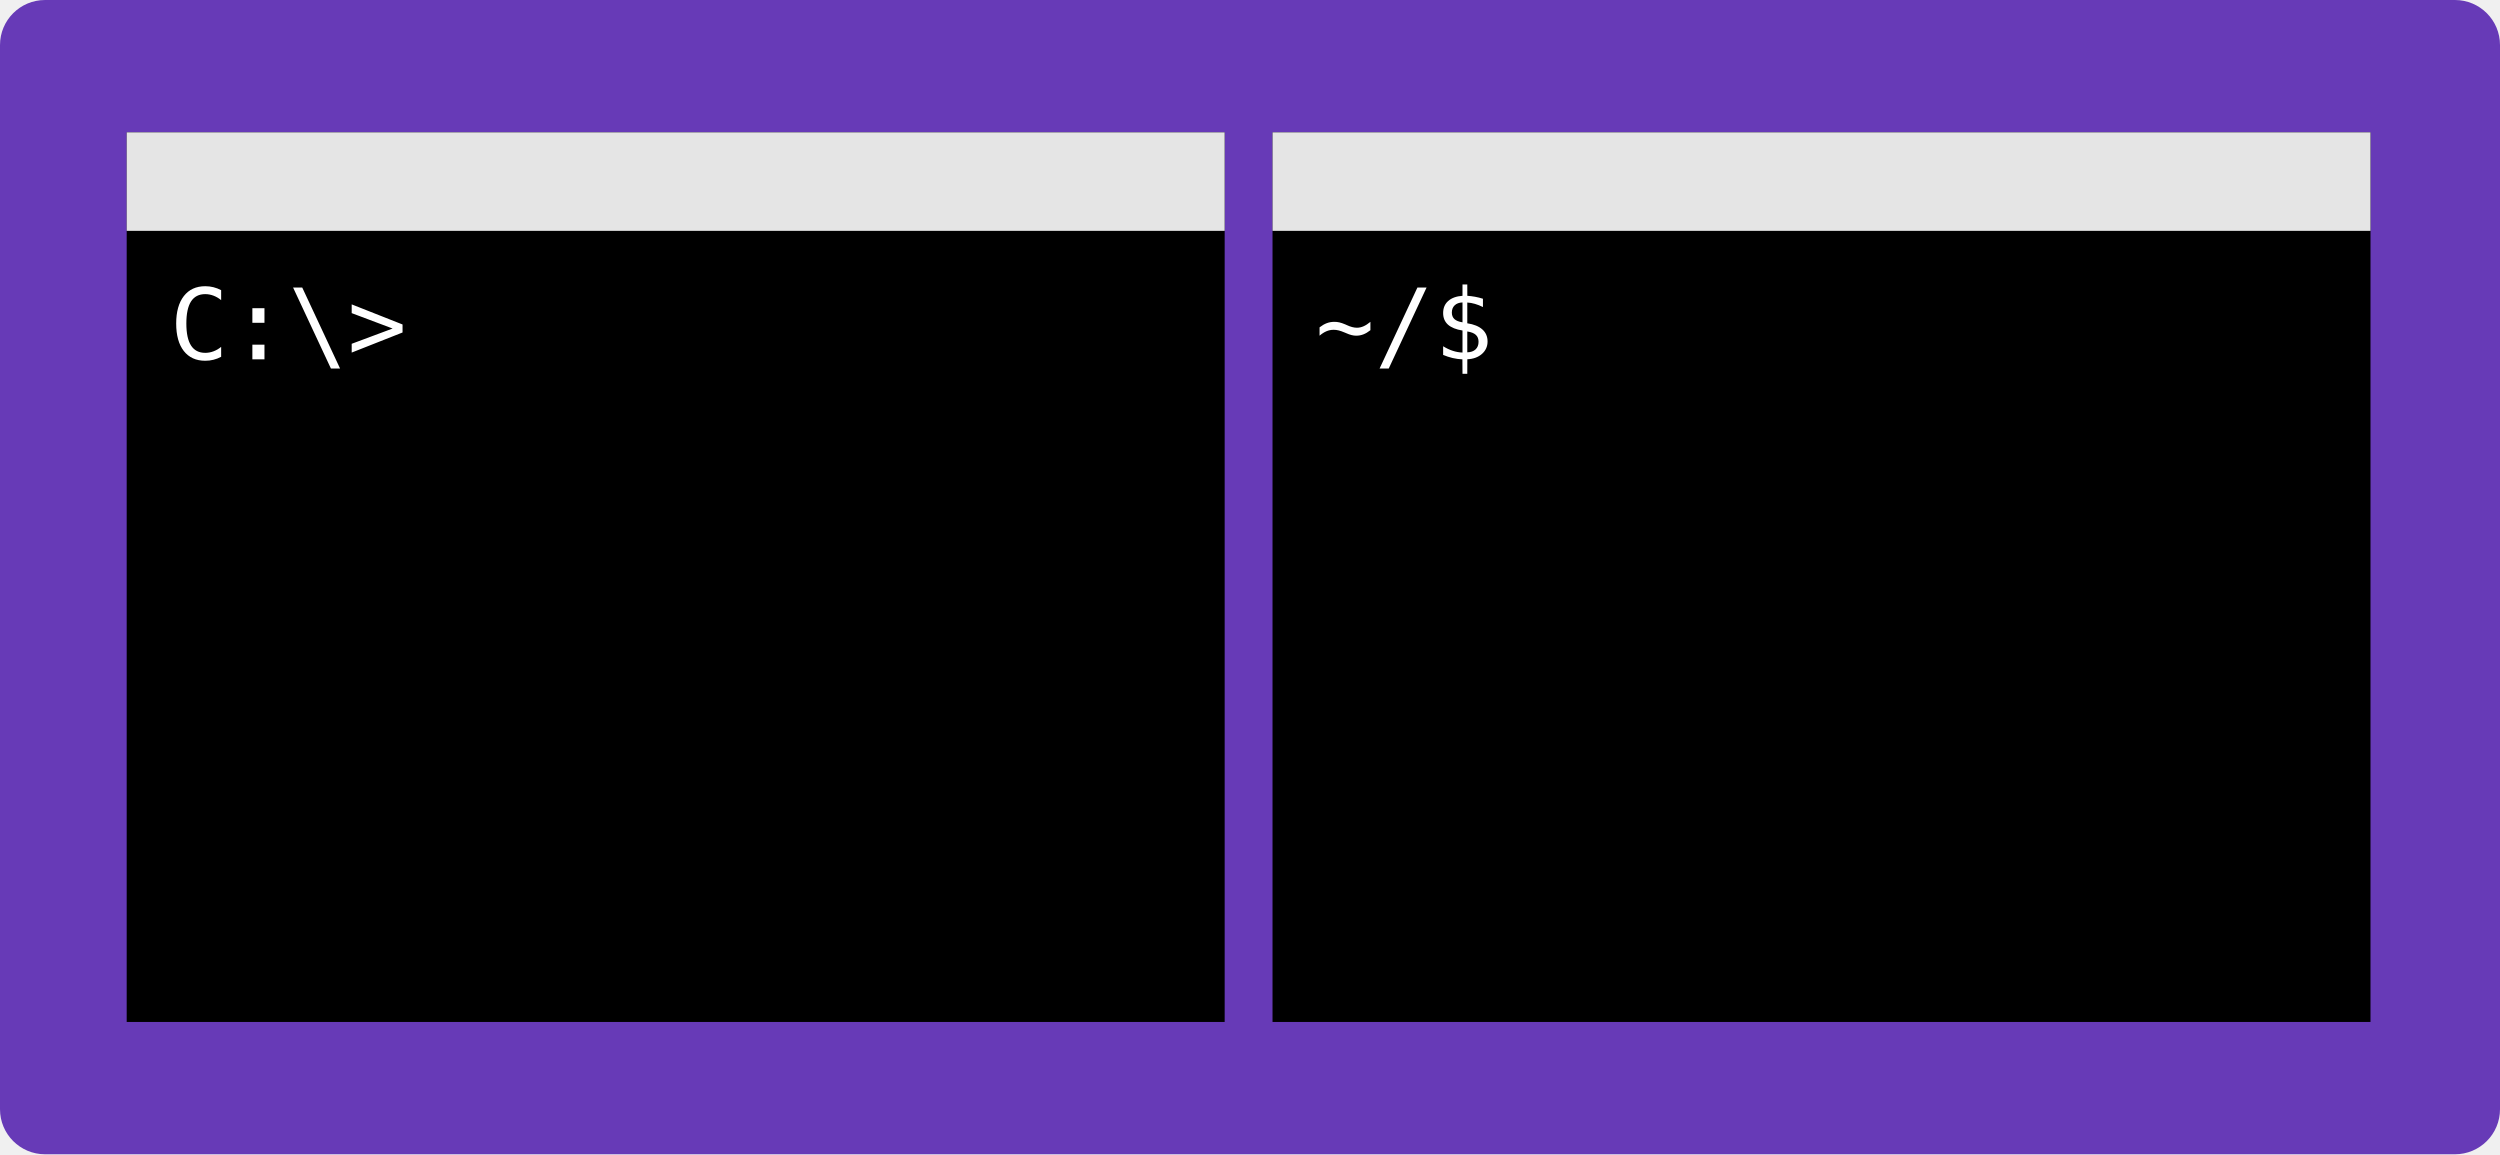
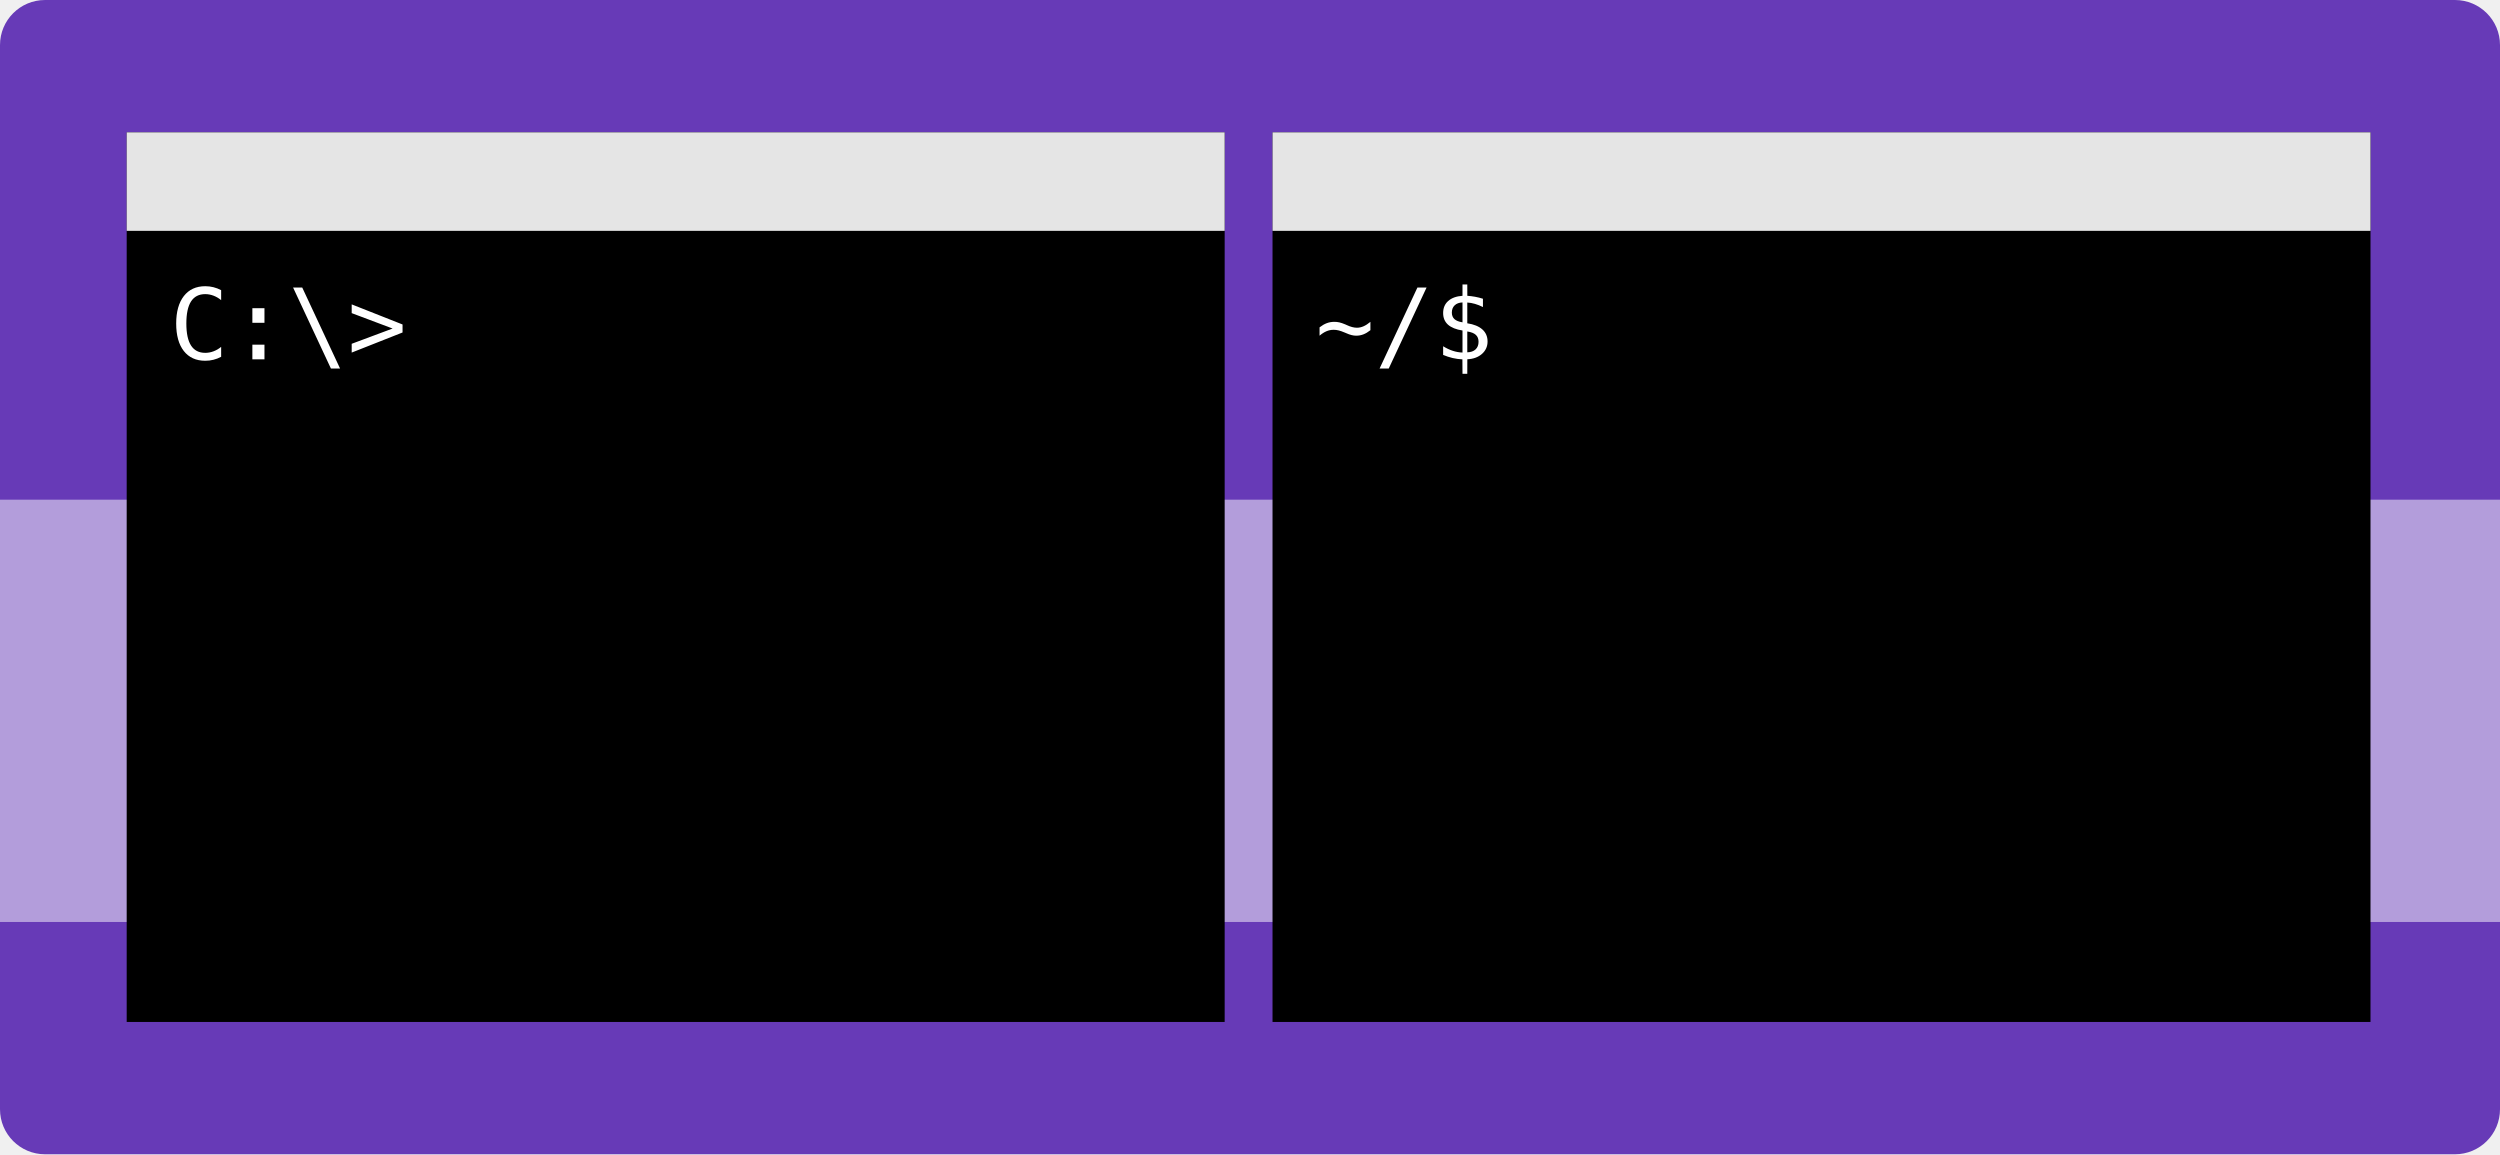
<svg xmlns="http://www.w3.org/2000/svg" width="888" height="410" viewBox="0 0 888 410" id="svg2" version="1.1">
  <defs id="defs4" />
  <g id="layer1" transform="translate(0,-642.3621)">
    <rect style="fill:#673ab7;fill-opacity:1;stroke:#000000;stroke-width:0;stroke-linecap:round;stroke-miterlimit:4;stroke-dasharray:none;stroke-opacity:1" id="rect4136" width="888" height="410" x="-2.5517578e-05" y="642.362" rx="16" ry="16" />
+     <rect y="819.848" x="-2.7728291e-05" height="150" width="888" id="rect4183" style="fill:#ffffff;fill-opacity:0.5;stroke:#000000;stroke-width:0;stroke-linecap:round;stroke-miterlimit:4;stroke-dasharray:none;stroke-opacity:1" />
  </g>
  <g id="layer2">
    <rect style="fill:#000000;fill-opacity:1;stroke:#000000;stroke-width:0;stroke-linecap:round;stroke-miterlimit:4;stroke-dasharray:none;stroke-opacity:1" id="rect4158" width="390" height="316" x="45" y="47" />
    <rect y="47" x="45" height="35" width="390" id="rect4160" style="fill:#e5e5e5;fill-opacity:1;stroke:#000000;stroke-width:0;stroke-linecap:round;stroke-miterlimit:4;stroke-dasharray:none;stroke-opacity:1" />
    <text xml:space="preserve" style="font-style:normal;font-weight:normal;font-size:13.75px;line-height:125%;font-family:sans-serif;text-align:center;letter-spacing:0px;word-spacing:0px;text-anchor:middle;fill:#000000;fill-opacity:1;stroke:none;stroke-width:1px;stroke-linecap:butt;stroke-linejoin:miter;stroke-opacity:1" x="60.207" y="127.645" id="text4162">
      <tspan id="tspan4164" x="60.207" y="127.645" style="font-style:normal;font-variant:normal;font-weight:normal;font-stretch:normal;font-size:35px;font-family:monospace;-inkscape-font-specification:monospace;text-align:start;text-anchor:start;fill:#ffffff;fill-opacity:1">C:\&gt;</tspan>
    </text>
  </g>
  <g id="layer3">
    <rect y="47" x="452" height="316" width="390" id="rect4167" style="fill:#000000;fill-opacity:1;stroke:#000000;stroke-width:0;stroke-linecap:round;stroke-miterlimit:4;stroke-dasharray:none;stroke-opacity:1" />
    <rect style="fill:#e5e5e5;fill-opacity:1;stroke:#000000;stroke-width:0;stroke-linecap:round;stroke-miterlimit:4;stroke-dasharray:none;stroke-opacity:1" id="rect4169" width="390" height="35" x="452" y="47" />
    <text id="text4171" y="127.645" x="467.207" style="font-style:normal;font-weight:normal;font-size:13.75px;line-height:125%;font-family:sans-serif;text-align:center;letter-spacing:0px;word-spacing:0px;text-anchor:middle;fill:#000000;fill-opacity:1;stroke:none;stroke-width:1px;stroke-linecap:butt;stroke-linejoin:miter;stroke-opacity:1" xml:space="preserve">
      <tspan style="font-style:normal;font-variant:normal;font-weight:normal;font-stretch:normal;font-size:35px;font-family:monospace;-inkscape-font-specification:monospace;text-align:start;text-anchor:start;fill:#ffffff;fill-opacity:1" y="127.645" x="467.207" id="tspan4173">~/$</tspan>
    </text>
  </g>
</svg>
